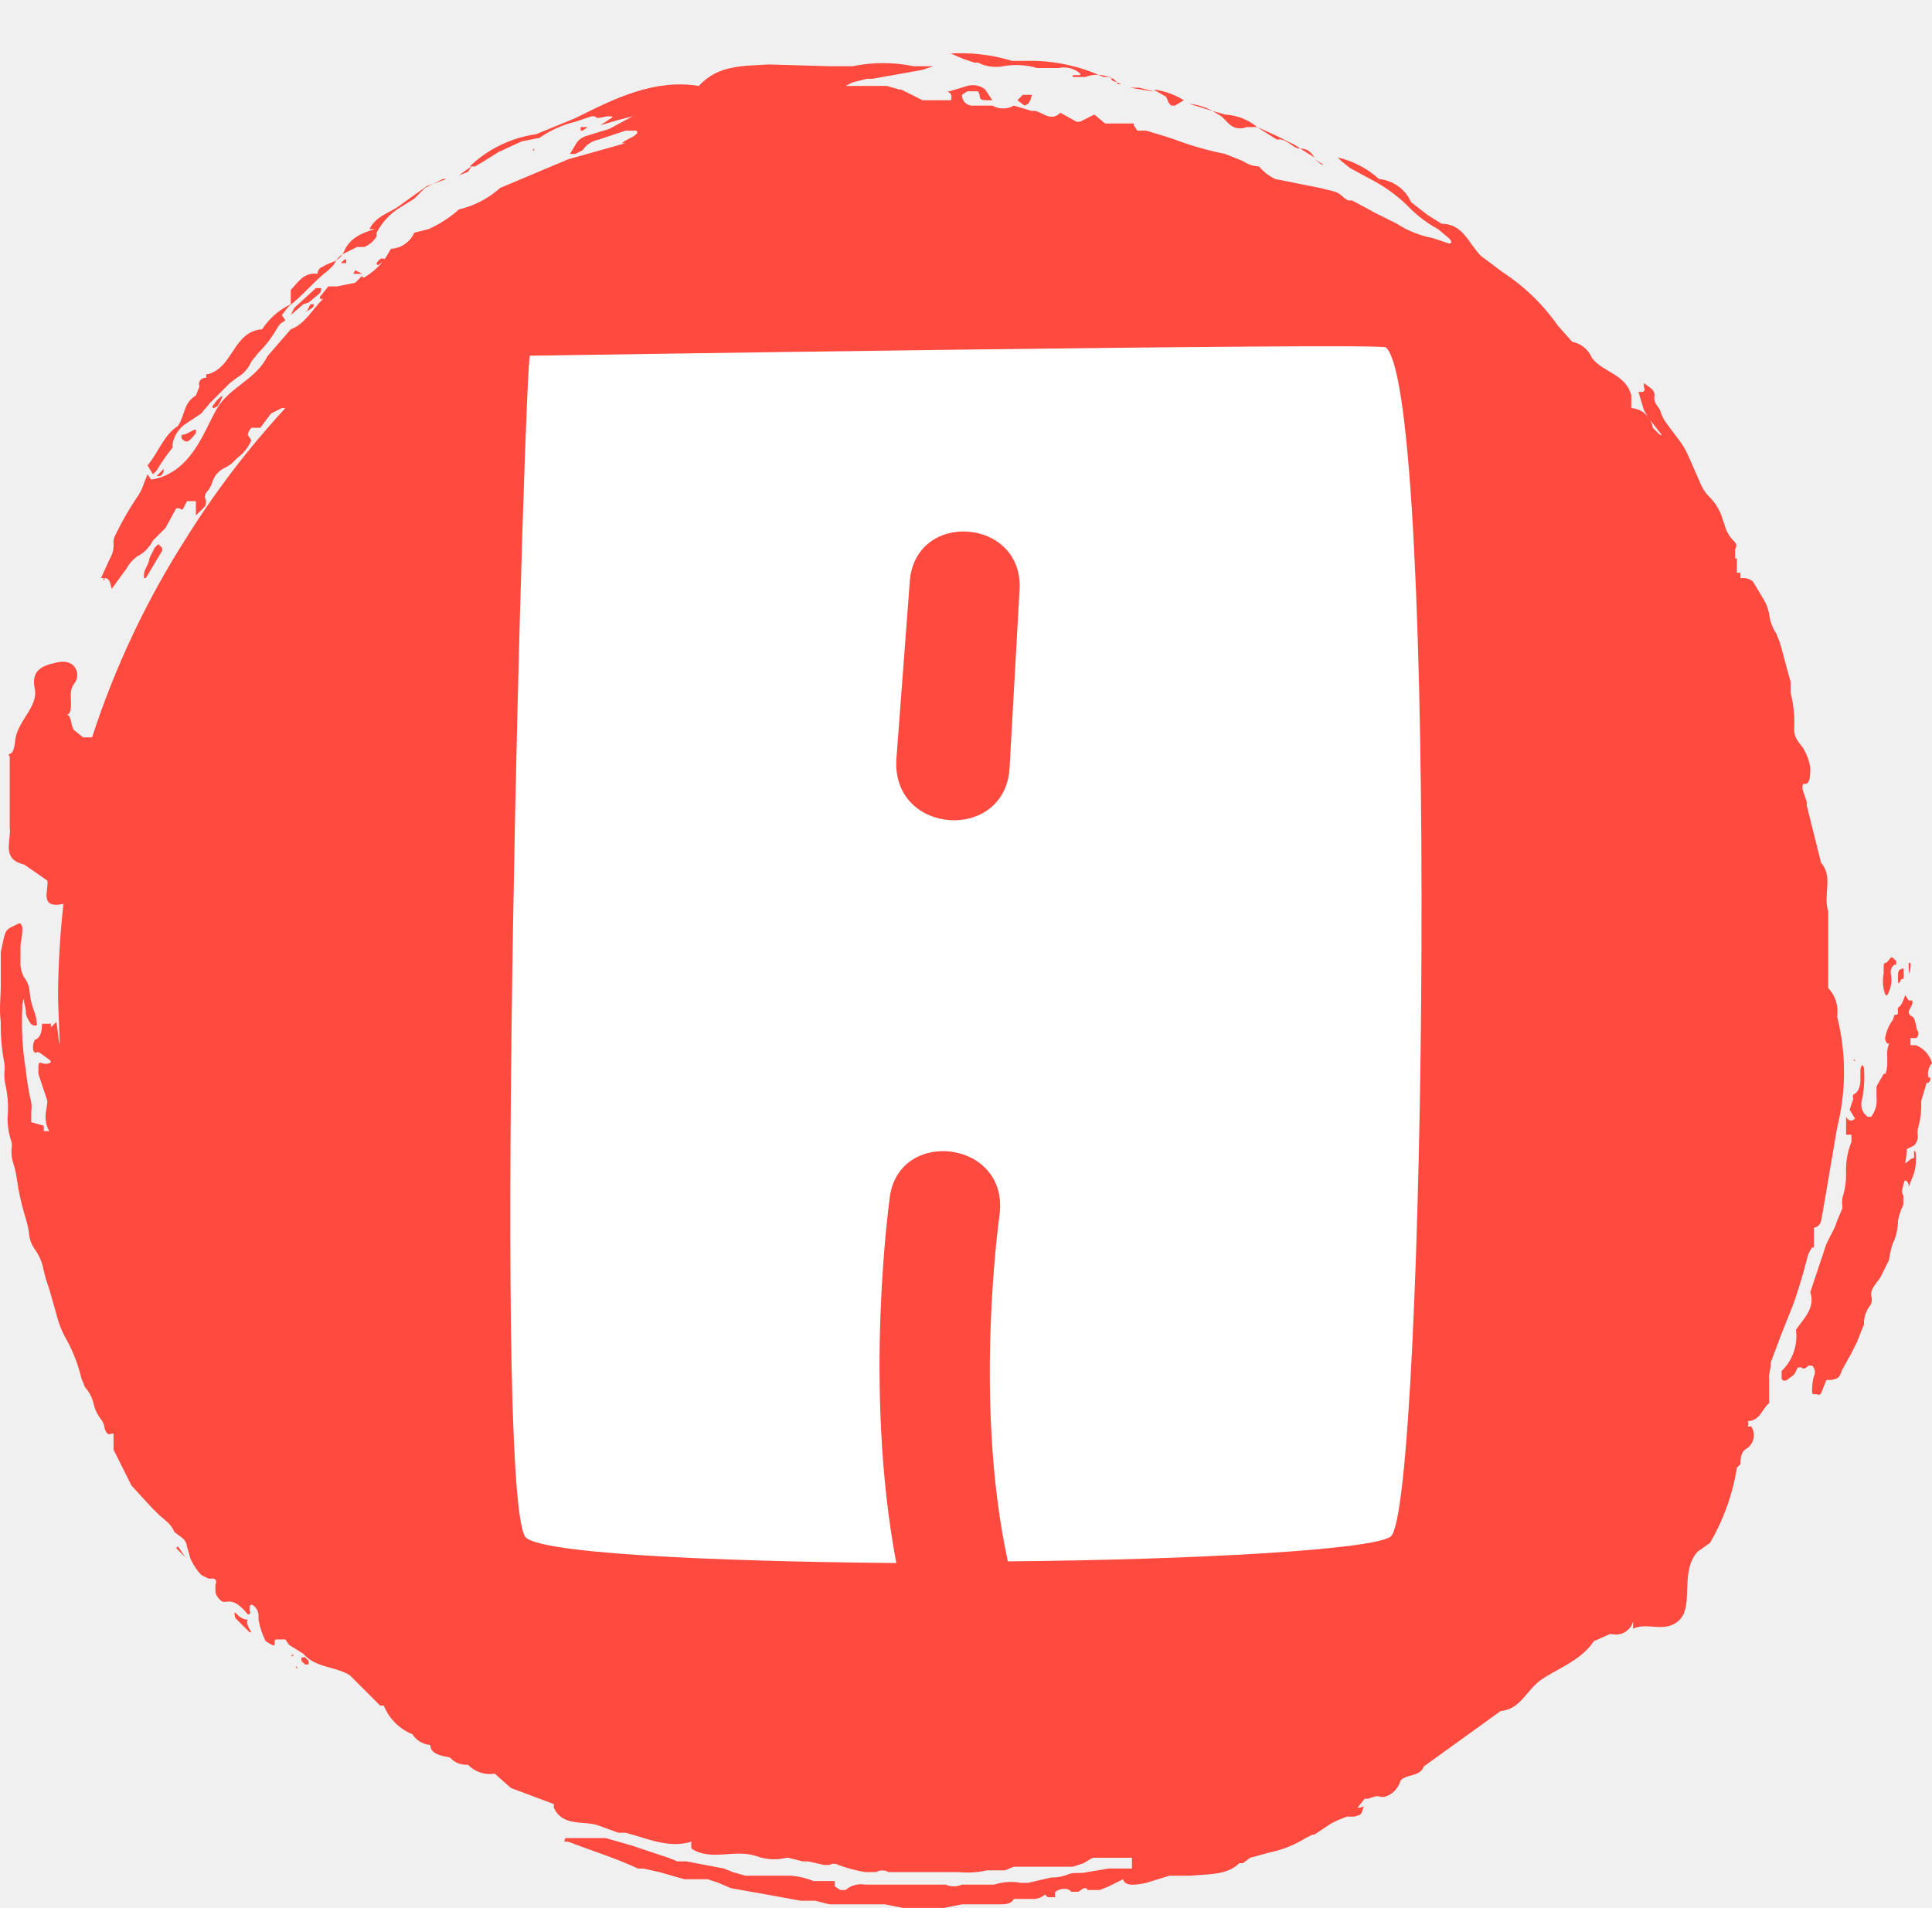
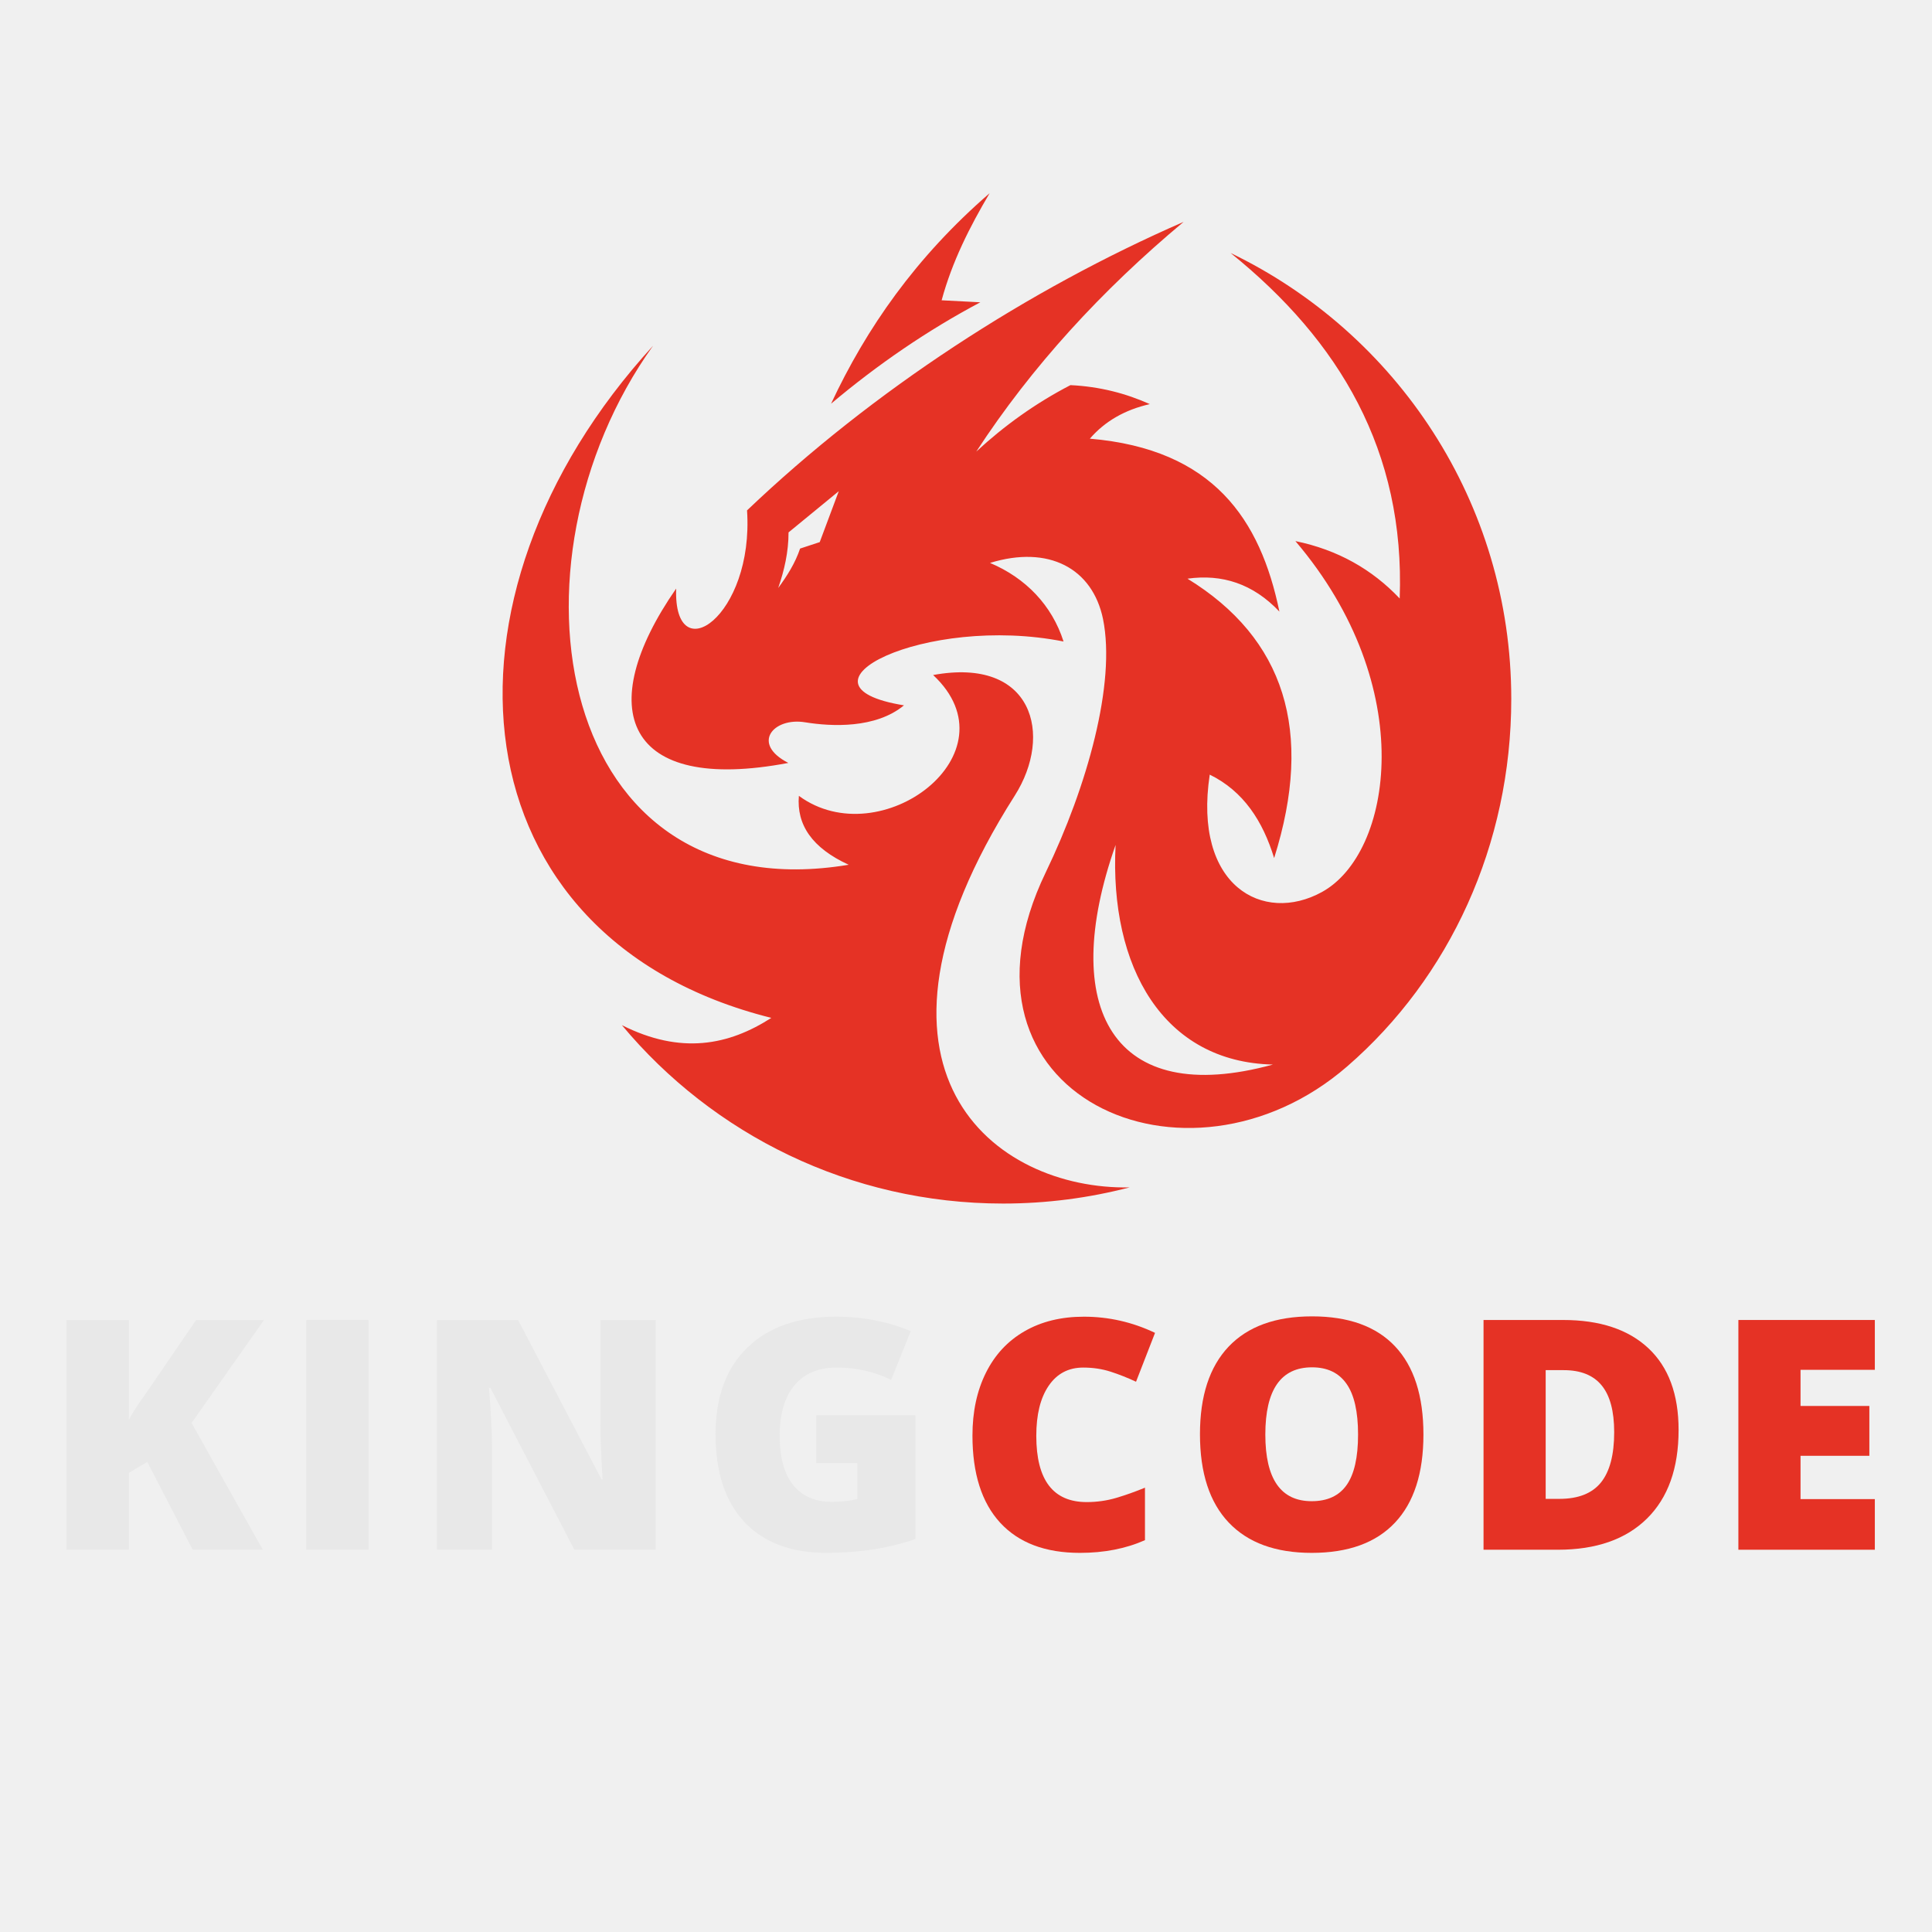
- <svg xmlns="http://www.w3.org/2000/svg" width="308.761" height="304.916" viewBox="0 0 106.008 104.687" class="css-1j8o68f" version="1.1" id="svg23">
-   <defs id="SvgjsDefs2684" />
-   <g id="SvgjsG2685" featurekey="rootContainer" transform="matrix(0.9820593,0,0,0.9820593,-0.05456052,0)" fill="#ff4a3f">
-     <g id="g17">
-       <path d="M19.8 15.3h.5l-.4-.2zm.5.1zm.8-.7c0 .1 0 .1.1.1l.4-.3c-.2-.1-.3-.1-.5.2zm.4-.2zm-4.1 2.3zm-.2.6l.3-.2c.1-.1.1-.2.1-.2h-.2l-.2.4c-.1-.1-.1 0 0 0zm2.2-2.9h-.1l-.2.2h.3zm-2.1 2.4l.6-.5c.1-.1.1-.2.1-.3h-.3l-1.2 1.1-.2.4.7-.6zm-1.1.8z" id="path3" />
-       <path d="M9.7 25v-.2a1.7 1.7 0 0 1 .7-1.1l.9-.6.5-.6.7-.7.4-.4.4-.3a1.9 1.9 0 0 0 .8-.9l.4-.5a5.9 5.9 0 0 0 1-1.3l.2-.3.3-.2-.2-.3.4-.5c.8-.6 1.4-1.4 2.2-2l.3-.3a1.4 1.4 0 0 1 .5-.6l.8-.4h.4a1.4 1.4 0 0 0 .7-.6V13a3.5 3.5 0 0 1 1.3-1.4l.8-.5.2-.2.4-.4 1-.5h.2l-1.1.4-1.4 1c-.6.5-1.4.6-1.8 1.4h.3c-.7.2-1.4.5-1.7 1.2s-.8.6-1.2.9a.4.4 0 0 0-.3.4c-.8-.1-1.1.5-1.5.9v.8a3.9 3.9 0 0 0-1.6 1.4c-1.6.1-1.6 2.1-3 2.5h-.1a.2.2 0 0 0 0 .2c-.3 0-.5.2-.4.5l-.2.5c-.7.4-.6 1.1-1 1.7-.8.5-1.1 1.5-1.7 2.2l.3.5.2-.2a11.6 11.6 0 0 1 .9-1.3zM53.9 3.3l.6.2h.2a2.2 2.2 0 0 0 1.4.2 4.1 4.1 0 0 1 1.9.1h1.2a1.4 1.4 0 0 1 1.2.3.1.1 0 0 1 0 .1H60a.1.1 0 0 0 0 .1h.7a1.8 1.8 0 0 1 1.3 0c.2 0 .1.1.2.2l.5.2h-.2c-.2-.4-.5-.4-.8-.4a9.7 9.7 0 0 0-4.3-.9h-.8A9.8 9.8 0 0 0 53 3h.2zm7.3 3.1zM50.3 4.7zm10.9 1.7h.2-.2zM19 14.7zm32.1-10zm17.6 2.2a.9.9 0 0 0 1 .2h.6a3.1 3.1 0 0 0-1.8-.7l-.7-.2.5.3zm-3.4-1.3c0 .1.1.2.2.3h.2l.5-.3a4.2 4.2 0 0 0-1.7-.6l.7.4zm7.4 2.7l.8.5c-.2-.3-.4-.5-.8-.5z" id="path5" />
-       <path d="M99 76.1l.6-1.6.6-1.5c.2-.5.6-1.8.8-2.6a1.7 1.7 0 0 1 .3-.7h.1v-1.1c.5-.1.4-.6.5-.9l.8-4.7a12.7 12.7 0 0 0 0-6.2 1.9 1.9 0 0 0-.5-1.6v-4.3c-.3-.9.3-1.9-.4-2.7L101 45a.4.4 0 0 0 0-.2l-.2-.6a.5.5 0 0 1 0-.4h.1c.3 0 .3-.5.3-.9a3 3 0 0 0-.4-1.1l-.3-.4a1.1 1.1 0 0 1-.2-.7 6.7 6.7 0 0 0-.2-2v-.6c-.2-.7-.4-1.5-.6-2.2l-.2-.5a2.5 2.5 0 0 1-.4-1.1 2.5 2.5 0 0 0-.3-.8l-.6-1a.8.8 0 0 0-.6-.2h-.1V32h-.2v-.8H97V31a.4.4 0 0 0 0-.1v-.2c.1-.2.1-.3-.1-.5a1.8 1.8 0 0 1-.4-.6l-.2-.6a2.9 2.9 0 0 0-.7-1.2 2.2 2.2 0 0 1-.5-.7l-.7-1.6a4.3 4.3 0 0 0-.6-1l-.6-.8a2.4 2.4 0 0 1-.4-.8l-.2-.3a.6.6 0 0 1-.1-.5.5.5 0 0 0-.2-.4l-.4-.3v.2c.1.2 0 .3-.1.3h-.2l.3 1 .3.5.7.9h-.1l-.2-.2-.2-.2a1.3 1.3 0 0 0-1.2-1.1v-.7c-.3-1.2-1.6-1.3-2.2-2.1a1.5 1.5 0 0 0-1.1-.9l-.8-.9a11.3 11.3 0 0 0-3.1-3l-.8-.6-.4-.3c-.7-.7-1-1.8-2.2-1.8l-.8-.5-.9-.7a2.2 2.2 0 0 0-1.8-1.3 5.1 5.1 0 0 0-2.3-1.2l.2.2.5.4 1.3.7a8.5 8.5 0 0 1 2.1 1.6 6.8 6.8 0 0 0 1.5 1.1l.6.5c.1.1.2.2.1.3H81l-.9-.3a5.6 5.6 0 0 1-2-.8l-1.2-.6-1.3-.7h-.2c-.3-.1-.4-.4-.8-.5l-.8-.2-2.5-.5a2.6 2.6 0 0 1-.9-.7 1.7 1.7 0 0 1-.9-.3l-1-.4a18.1 18.1 0 0 1-2.8-.8l-.6-.2-1-.3h-.5l-.2-.3v-.1h-1.6l-.6-.5-.4.2-.4.2h-.2l-.9-.5c-.6.6-1.1-.2-1.6-.1l-1-.3a1.2 1.2 0 0 1-1.2 0h-1.2a.6.6 0 0 1-.5-.6l.3-.2h.6a.7.7 0 0 1 .1.3c0 .2.2.2.5.2h.2l-.4-.6a1.1 1.1 0 0 0-1-.2l-1 .3H53c.3.2.2.3.2.5h-1.6l-.4-.2-.8-.4h-.1l-.7-.2h-2.3l.4-.2.8-.2h.3l1.7-.3 1.1-.2.6-.2h-1.1a8.4 8.4 0 0 0-3.4 0h-1.3L43 3.6c-1.4.1-2.8 0-3.9 1.2-2.5-.4-4.7.7-6.9 1.8l-2.2.9a6.7 6.7 0 0 0-3.7 1.8h.3l.5-.3.8-.5 1.3-.6 1-.2a6 6 0 0 1 2-.9l.9-.3h.2c.1.2.5 0 .7 0h.2c.1 0 .1.1 0 .1l-.6.4 1-.3.8-.2-1.3.7-1.3.4a1 1 0 0 0-.6.5l-.3.5h.3l.4-.2a1.4 1.4 0 0 1 .9-.6l1.5-.5h.5a.1.1 0 0 1 .1.2c-.2.2-.6.3-.8.5h.2l-3.2.9-3.8 1.6a5.2 5.2 0 0 1-2.3 1.2 6.6 6.6 0 0 1-1.7 1.1l-.8.2a1.5 1.5 0 0 1-1.3.9l-.3.5a3.7 3.7 0 0 1-1.2 1.1h-.1v-.1l-.2.2-.2.2-1 .2h-.5l-.4.5c-.1.1-.1.2 0 .2h.1c-.6.6-1 1.4-1.8 1.7L15 19.9c-.6 1.2-1.8 1.6-2.6 2.6s-1.4 3.9-3.9 4.3l-.2-.3-.2.5a2.7 2.7 0 0 1-.4.8 16.9 16.9 0 0 0-1.2 2.1.8.8 0 0 0-.1.5 1.4 1.4 0 0 1-.2.8l-.5 1.1h.2c.3 0 .3.3.4.6l.8-1.1a2.2 2.2 0 0 1 .6-.7 2 2 0 0 0 .9-.9l.3-.3.4-.4.6-1.1h.2c.1.1.1.1.2 0l.2-.4h.5v.8l.5-.5a.5.5 0 0 0 0-.5.4.4 0 0 1 .1-.3 1.5 1.5 0 0 0 .3-.5 1.3 1.3 0 0 1 .8-.9l.3-.2.3-.3a2.4 2.4 0 0 0 .8-1l-.2-.3c0-.1.1-.3.2-.4h.5l.6-.8.6-.3h.2a48.8 48.8 0 0 0-5.5 7.2h-.1.1a48.4 48.4 0 0 0-5.3 11.2h-.5l-.5-.4c-.2-.2-.1-.7-.4-.9h.1c.3-.5-.1-1.2.3-1.7s.1-1.4-.9-1.2-1.5.5-1.3 1.5-1 1.8-1.1 2.9-.5.5-.3.9v3.9c.1.8-.5 1.8.8 2.1l1.3.9c.1.5-.5 1.6.9 1.3a49.2 49.2 0 0 0-.3 5c0 1.1.1 2.2.1 3.3v-.4c-.1-.4-.1-.8-.2-1.3l-.3.3v-.2h-.5c0 .5-.1.8-.4.9a.9.9 0 0 0-.1.5c0 .1.1.3.2.2s.4.2.7.4-.2.3-.4.2-.2.1-.2.3v.3l.5 1.5c0 .3-.1.6-.1.9a1.7 1.7 0 0 0 .2.8h-.3v-.3l-.7-.2v-.6a1.5 1.5 0 0 0 0-.5 14.6 14.6 0 0 1-.3-1.8 16.6 16.6 0 0 1-.2-3.5.9.9 0 0 1 .1-.5v.2a2.9 2.9 0 0 1 .1.5.8.8 0 0 0 .1.4c.1.2.2.4.4.4s.1-.1.1-.2a2.1 2.1 0 0 0-.1-.5 4.2 4.2 0 0 1-.3-1.3 1.5 1.5 0 0 0-.3-.7 1.6 1.6 0 0 1-.2-.9v-.8c0-.3.1-.6.1-.9a.5.5 0 0 0-.1-.4h-.1c-.8.4-.7.2-1 1.6V55c0 .7-.1 1.4 0 2.1a10.8 10.8 0 0 0 .2 2.3 1.8 1.8 0 0 1 0 .5 3.1 3.1 0 0 0 .1.9 5.9 5.9 0 0 1 .1 1.3 3.9 3.9 0 0 0 .2 1.7 1.2 1.2 0 0 1 0 .4 2.1 2.1 0 0 0 .1.8 4.9 4.9 0 0 1 .2.9 14 14 0 0 0 .5 2.2 5 5 0 0 1 .2 1 1.7 1.7 0 0 0 .3.7 2.9 2.9 0 0 1 .5 1.2 8.5 8.5 0 0 0 .3 1l.4 1.4a5.4 5.4 0 0 0 .6 1.5 8.5 8.5 0 0 1 .8 2.1l.2.5a2.1 2.1 0 0 1 .5 1 2.1 2.1 0 0 0 .4.8 1 1 0 0 1 .2.5c.1.3.2.4.4.3h.1v.9l.5 1 .5 1 1.1 1.2.4.4c.3.3.7.5.9 1l.4.3a.7.7 0 0 1 .3.5l.2.7a3.3 3.3 0 0 0 .6.9l.4.2h.3a.2.2 0 0 1 .1.3 2.5 2.5 0 0 0 0 .5.9.9 0 0 0 .4.5h.2c.4-.1.8.2 1.2.7h.1c0-.1.1-.1 0-.2v-.2c0-.1.1-.2.2-.1a.7.7 0 0 1 .3.6v.2a4.3 4.3 0 0 0 .4 1.2c.5.3.5.3.5.1s0-.2.2-.2h.4l.2.3.8.5c.7.8 1.8.7 2.6 1.2l1.7 1.7h.2a2.9 2.9 0 0 0 1.6 1.6 1.3 1.3 0 0 0 1 .6c0 .5.6.6 1.1.7a1.2 1.2 0 0 0 .8.4h.2a1.7 1.7 0 0 0 1.5.5l.9.8 2.4.9v.2c.5 1.1 1.7.7 2.5 1l1.1.4h.4c1.2.3 2.4.9 3.7.5a.7.7 0 0 0 0 .4c1.1.7 2.4 0 3.6.4a2.9 2.9 0 0 0 1.7.1h.1l.8.2h.3l.9.2h.3a.5.5 0 0 1 .5 0 7.9 7.9 0 0 0 1.5.4h.6a.7.7 0 0 1 .7 0h3.9a5 5 0 0 0 1.6-.1h1l.5-.2H60l.6-.2.5-.3h2.2v.6H62l-1.2.2c-.4.1-.7 0-1 .1a2.4 2.4 0 0 1-1 .2l-1.3.3h-.4a3.1 3.1 0 0 0-1.5.1h-1.8a1.1 1.1 0 0 1-.9 0h-4.5a1.3 1.3 0 0 0-1.1.3H47l-.3-.2v-.3h-1.2a4.1 4.1 0 0 0-1.3-.3h-2.5l-.7-.2-.5-.2-2.1-.4h-.5l-.5-.2-2.1-.7-1.4-.4h-2.2c-.1 0-.1.1-.1.2h.2c1.3.5 2.6.9 3.9 1.5h.3l.9.2 1.4.4h1.3l.6.2.7.3 1.7.3 1.1.2 1.1.2h.8l.8.2h3.1l1 .2h2.3l1-.2H56c.4 0 .6-.1.7-.3h1a1 1 0 0 0 .8-.3c-.1.1 0 .1.1.2h.4v-.2c0-.1 0-.1.2-.2s.6-.1.7.1h.4l.3-.2c.2 0 .2 0 .2.1h.7l.5-.2.8-.4c.1.3.4.4 1.3.2l1.3-.4h1.2c.9-.1 2 0 2.7-.7h.2l.4-.3 1.1-.3a6.1 6.1 0 0 0 2-.8l.4-.2h.1l.9-.6.4-.2.5-.2h.4c.4-.1.4-.1.5-.4s0-.1-.2-.1h-.1l.4-.5h.2c.3-.1.5-.2.7-.1h.2a1.3 1.3 0 0 0 .9-.9c.3-.4 1.1-.2 1.3-.8l4.3-3.1c1.1-.1 1.4-1.1 2.2-1.7s2.3-1.1 3-2.2l.9-.4h.1a1 1 0 0 0 1.2-.7v.4c.8-.4 1.8.3 2.6-.5s0-2.7 1-3.8l.7-.5a12.1 12.1 0 0 0 1.5-4.2l.2-.2c0-.3 0-.7.4-.9a.9.9 0 0 0 .2-1.2h-.2a.3.3 0 0 0 0-.3c.7 0 .8-.7 1.2-1V77a.5.5 0 0 1 0-.2 3.8 3.8 0 0 0 .1-.7zM5.9 32.2z" id="path7" />
-       <path d="M26.4 9.3l-.3.2-.4.3.5-.2zm6.1-2h.1l.3-.2h-.4zm-2.6 1l-.1.1h.1v-.1zm-1.5 1.4zm1.3-.2zm-6.3 3.1zM9.2 26.2l-.4.4H9a.4.4 0 0 0 .2-.4zm3-3.5a2.1 2.1 0 0 0 .3-.6 1.5 1.5 0 0 0-.5.5c-.1.1-.1.2 0 .2zM11 24.2V24c-.2 0-.5.3-.8.3v.2c.3.3.4.2.8-.3zm3 66.2zM73.9 9.2h.1l-.5-.3zm-2.5-1.4c.5-.1.8.4 1.2.5h.1l-.3-.2-1-.5-1.1-.5.3.2zM52.8 3.1zm11.7 2h-.1l-1.2-.2h.5zm2 .7l1.3.4a3.3 3.3 0 0 0-1.3-.4zm-9 0a1 1 0 0 0 .2-.5h-.5l-.3.3.4.3zm9 1.6zM49.9 4.2zm2.9.7zM48.5 4zm13.8 2.1a.5.5 0 0 0 0 .1zm44.8 52.3h-.3V58h.3c.1 0 .2-.3.1-.4s-.1-.7-.3-.8a.3.3 0 0 1-.2-.3l.2-.4a.4.4 0 0 0 0-.2h-.2l-.2-.3c-.1.3-.2.6-.4.7a.5.5 0 0 0 0 .2c0 .1 0 .2-.1.2h-.1a1.1 1.1 0 0 1-.1.3 2.3 2.3 0 0 0-.4.9.4.4 0 0 0 .1.4h.1a1.7 1.7 0 0 0-.1.8v.4a1.8 1.8 0 0 1-.1.5h-.1l-.4.7v.6a1.5 1.5 0 0 1-.3 1.1h-.2l-.2-.2a.9.9 0 0 1-.1-.8 6.5 6.5 0 0 0 .1-1.7c0-.1-.1-.2-.1-.2a.5.5 0 0 0-.1.3v.6c0 .2-.1.6-.3.7s-.1.2-.1.3l-.2.6.3.5c-.2.2-.4.1-.5-.1v1h.3v.4a4.2 4.2 0 0 0-.3 1.4 3.3 3.3 0 0 0 0 .4 4 4 0 0 1-.2 1.3 2 2 0 0 0 0 .6l-.3.7a3.2 3.2 0 0 1-.3.7l-.3.6-.9 2.7c.3.9-.4 1.5-.8 2.1a2.7 2.7 0 0 1-.8 2.3v.4c0 .1.1.2.3.1l.4-.3.2-.4h.2c.1.1.2.1.4-.1h.2a.5.5 0 0 1 .1.6 2.9 2.9 0 0 0-.1.8c0 .1 0 .2.1.2h.2c.1.1.2 0 .3-.3l.2-.5h.3c.4-.1.4-.1.6-.6l.5-.9.3-.6.4-1a1.6 1.6 0 0 1 .3-1 .6.6 0 0 0 .1-.6c0-.2 0-.3.2-.6l.3-.4.5-1a4.7 4.7 0 0 1 .2-.9 3 3 0 0 0 .3-1.3 3.8 3.8 0 0 1 .3-.9v-.5c-.1-.2-.1-.2 0-.6s.1-.2.2-.2a.4.4 0 0 1 .1.3l.2-.5a2.3 2.3 0 0 0 .2-.9v-.3c0-.1 0-.3-.1-.3v.4c-.2 0-.3.2-.5.3a6.4 6.4 0 0 0 .1-.8l.4-.2a.7.7 0 0 0 .2-.6 1.4 1.4 0 0 1 0-.3 4.8 4.8 0 0 0 .2-1.4v-.2l.3-1h.1a.3.3 0 0 0 .1-.3h-.1a.9.9 0 0 1 .2-.8 1.5 1.5 0 0 0-.9-1zm-1.2 7.8zm-.2-9.9zm0 0zM9.1 30.8a.3.3 0 0 0 0-.2l-.2-.2-.2.2-.3.6c0 .3-.3.6-.3.9v.2h.1zm96.3 24.8h.1a1.7 1.7 0 0 0 .2-1.2.5.5 0 0 1 .2-.5h.1v-.2l-.2-.2h-.1c-.1.1-.2.3-.3.3s-.1.1-.1.3v.3a2.2 2.2 0 0 0 .1 1.2zM13.2 90.1c-.1 0 0 .2 0 .3l.8.8h.1c-.2-.3-.3-.6-.2-.7a.9.9 0 0 1-.5-.2zm.8.3zm92.3-35.7h.1a2 2 0 0 0 0-.6c-.3.1-.3.1-.3.6s.1.1.2 0z" id="path9" />
-       <path d="M106.7 62a.6.6 0 0 0 .1-.5c0-.1-.1-.2-.1-.1h-.2v.2c0 .4.1.5.2.4zm.1-8.2h-.1v.6a1 1 0 0 0 .1-.6zM17.1 92.6h-.2v.2l.2.2h.2v-.2zm86.6-33.3c0-.1 0-.1-.1-.1zM9.9 86.5l.5.5-.4-.6z" id="path11" />
-       <circle cx="10.5" cy="87.1" transform="rotate(-24.8 10.4 87.159)" id="circle13" />
-       <path d="M9.7 30.1h-.1v.2-.2h.1zm83.2-6.6l-.2-.3h-.1zm-14.7 77.1zM5.9 32.2zm-.1.2a.3.3 0 0 0 .1-.2v.2zm1.9-4.9zM61.5 2.4zm42.8 58.2v.1-.1zM16.4 92.5h-.1c.1.1.2 0 .1-.1zm.2.7h.1l-.1-.1v.1zm73.9-71.3zm15.2 34.4zM14.6 91.7zm92.1-37zm-.8 11.4zM34.6 0z" id="path15" />
+ <svg xmlns="http://www.w3.org/2000/svg" width="500" zoomAndPan="magnify" viewBox="0 0 375 375" height="500" preserveAspectRatio="xMidYMid meet" version="1.0">
+   <defs>
+     <g />
+     <clipPath id="c59ab5aa3c">
+       <path d="M 97 37.5 L 293.336 37.5 L 293.336 234 L 97 234 Z M 97 37.5 " clip-rule="nonzero" />
+     </clipPath>
+   </defs>
+   <g clip-path="url(#c59ab5aa3c)">
+     <path fill="#e53225" d="M 214.098 120.164 C 216.613 132.594 211.07 152.555 202.973 169.336 C 182.102 212.59 230.367 234 261.5 206.98 C 281.348 189.766 293.336 163.965 293.336 135.652 C 293.336 97.535 271.09 64.637 238.859 49.105 C 260.004 66.164 272.738 87.574 271.68 116.164 C 266.332 110.516 259.652 106.711 251.438 105.027 C 275.57 133.379 270.223 165.652 256.586 173.141 C 245.188 179.414 231.547 172.004 234.809 150.355 C 241.375 153.574 245.109 159.375 247.309 166.551 C 255.09 141.887 249.312 123.887 230.488 112.32 C 237.207 111.379 243.223 113.301 248.332 118.711 C 244.637 100.832 235.52 87.184 211.543 85.145 C 214.449 81.773 218.34 79.539 223.176 78.438 C 218.539 76.359 213.469 75.027 207.77 74.754 C 200.969 78.281 194.918 82.637 189.492 87.656 C 200.262 71.145 213.82 56.363 229.738 43.066 C 199.594 56.203 169.523 75.695 145 99.066 C 146.375 119.652 130.691 130.359 131.242 114.242 C 115.008 137.613 121.258 154.121 153.016 148.082 C 145.707 144.355 150.109 139.18 156.281 140.199 C 161.352 141.023 169.957 141.457 175.461 136.906 C 151.758 133.062 179.625 119.184 206.434 124.516 C 204.191 117.496 199.121 112.203 192.164 109.262 C 203.523 105.77 212.055 110.281 214.098 120.164 Z M 247.074 206.629 C 225.809 206.16 215.316 187.727 216.535 164.004 C 205.41 195.609 215.906 215.176 247.074 206.629 Z M 155.297 106.477 C 154.352 109.301 152.781 111.77 151.051 114.125 C 152.23 110.711 153.055 107.145 153.055 103.34 L 162.805 95.34 L 159.109 105.223 Z M 164.73 167.848 C 157.617 164.59 154.59 160.082 155.062 154.473 C 170.902 166.121 197.43 146.238 181.121 131.023 C 200.535 127.457 204.469 142.633 196.961 154.434 C 162.922 207.922 193.031 230.98 219.246 230.473 C 211.426 232.512 203.172 233.609 194.719 233.609 C 164.965 233.609 138.355 220.156 120.707 198.98 C 132.145 204.746 141.422 202.902 149.715 197.57 C 88.164 182.199 81.836 116.203 126.762 67.105 C 96.418 109.496 107.816 177.336 164.73 167.848 Z M 192.086 37.5 C 188.234 44.008 184.816 50.754 182.77 58.285 L 190.277 58.676 C 180.02 64.125 170.391 70.715 161.309 78.359 C 168.148 63.734 177.738 49.93 192.086 37.5 Z M 192.086 37.5 " fill-opacity="1" fill-rule="evenodd" />
+   </g>
+   <g fill="#e8e8e8" fill-opacity="1">
+     <g transform="translate(8.087977, 300.8029)">
+       <g>
+         <path d="M 42.922 0 L 29.312 0 L 20.5 -17.047 L 16.922 -14.922 L 16.922 0 L 4.812 0 L 4.812 -44.594 L 16.922 -44.594 L 16.922 -25.219 C 17.535 -26.426 18.77 -28.328 20.625 -30.922 L 29.984 -44.594 L 43.156 -44.594 L 29.094 -24.609 Z M 42.922 0 " />
+       </g>
    </g>
  </g>
-   <g id="SvgjsG2686" featurekey="nameFeature-0" transform="matrix(2.284354,0,0,2.284354,27.98006,-5.60952)" fill="#ffffff">
-     <path d="M9.6 16.48 l-0.32 4.24 c-0.08 1.8 2.6 1.96 2.72 0.2 l0.24 -4.28 c0.12 -1.76 -2.56 -1.96 -2.64 -0.16 z M0.48 11 l0 0 c0.04 0 20.48 -0.32 20.56 -0.2 c1.28 1.12 0.96 27.8 0.12 28.56 c-0.4 0.32 -4.64 0.56 -9.2 0.6 c-0.84 -3.84 -0.2 -8.32 -0.2 -8.32 c0.24 -1.8 -2.44 -2.12 -2.64 -0.4 c0 0.04 -0.64 4.52 0.16 8.76 c-4.56 -0.04 -8.68 -0.24 -8.92 -0.64 c-0.8 -1.44 0 -28.28 0.12 -28.36 z" id="path20" />
+   <g fill="#e8e8e8" fill-opacity="1">
+     <g transform="translate(54.62575, 300.8029)">
+       <g>
+         <path d="M 4.812 0 L 4.812 -44.594 L 16.922 -44.594 L 16.922 0 Z M 4.812 0 " />
+       </g>
+     </g>
+   </g>
+   <g fill="#e8e8e8" fill-opacity="1">
+     <g transform="translate(79.99608, 300.8029)">
+       <g>
+         <path d="M 47.281 0 L 31.484 0 L 15.188 -31.422 L 14.922 -31.422 C 15.305 -26.473 15.5 -22.695 15.5 -20.094 L 15.5 0 L 4.812 0 L 4.812 -44.594 L 20.562 -44.594 L 36.781 -13.609 L 36.969 -13.609 C 36.688 -18.098 36.547 -21.707 36.547 -24.438 L 36.547 -44.594 L 47.281 -44.594 Z M 47.281 0 " />
+       </g>
+     </g>
+   </g>
+   <g fill="#e8e8e8" fill-opacity="1">
+     <g transform="translate(135.7145, 300.8029)">
+       <g>
+         <path d="M 22.719 -26.109 L 41.969 -26.109 L 41.969 -2.078 C 36.738 -0.285 30.992 0.609 24.734 0.609 C 17.859 0.609 12.547 -1.379 8.797 -5.359 C 5.047 -9.348 3.172 -15.035 3.172 -22.422 C 3.172 -29.617 5.223 -35.219 9.328 -39.219 C 13.441 -43.227 19.195 -45.234 26.594 -45.234 C 29.406 -45.234 32.055 -44.969 34.547 -44.438 C 37.035 -43.914 39.207 -43.242 41.062 -42.422 L 37.25 -32.969 C 34.031 -34.562 30.5 -35.359 26.656 -35.359 C 23.133 -35.359 20.414 -34.211 18.5 -31.922 C 16.582 -29.629 15.625 -26.359 15.625 -22.109 C 15.625 -17.941 16.488 -14.766 18.219 -12.578 C 19.957 -10.391 22.469 -9.297 25.75 -9.297 C 27.531 -9.297 29.176 -9.473 30.688 -9.828 L 30.688 -16.812 L 22.719 -16.812 Z M 22.719 -26.109 " />
+       </g>
+     </g>
+   </g>
+   <g fill="#e53225" fill-opacity="1">
+     <g transform="translate(185.5816, 300.8029)">
+       <g>
+         <path d="M 24.672 -35.359 C 21.805 -35.359 19.57 -34.18 17.969 -31.828 C 16.363 -29.484 15.562 -26.242 15.562 -22.109 C 15.562 -13.535 18.82 -9.25 25.344 -9.25 C 27.32 -9.25 29.234 -9.52 31.078 -10.062 C 32.93 -10.613 34.789 -11.273 36.656 -12.047 L 36.656 -1.859 C 32.938 -0.211 28.727 0.609 24.031 0.609 C 17.301 0.609 12.141 -1.344 8.547 -5.25 C 4.961 -9.156 3.172 -14.797 3.172 -22.172 C 3.172 -26.785 4.039 -30.844 5.781 -34.344 C 7.52 -37.844 10.02 -40.531 13.281 -42.406 C 16.539 -44.289 20.379 -45.234 24.797 -45.234 C 29.617 -45.234 34.223 -44.188 38.609 -42.094 L 34.922 -32.609 C 33.273 -33.379 31.629 -34.031 29.984 -34.562 C 28.336 -35.094 26.566 -35.359 24.672 -35.359 Z M 24.672 -35.359 " />
+       </g>
+     </g>
+   </g>
+   <g fill="#e53225" fill-opacity="1">
+     <g transform="translate(229.7403, 300.8029)">
+       <g>
+         <path d="M 46.547 -22.359 C 46.547 -14.859 44.703 -9.156 41.016 -5.25 C 37.336 -1.344 31.953 0.609 24.859 0.609 C 17.859 0.609 12.492 -1.348 8.766 -5.266 C 5.035 -9.191 3.172 -14.91 3.172 -22.422 C 3.172 -29.836 5.023 -35.504 8.734 -39.422 C 12.453 -43.336 17.848 -45.297 24.922 -45.297 C 32.016 -45.297 37.391 -43.352 41.047 -39.469 C 44.711 -35.582 46.547 -29.879 46.547 -22.359 Z M 15.859 -22.359 C 15.859 -13.734 18.859 -9.422 24.859 -9.422 C 27.91 -9.422 30.172 -10.469 31.641 -12.562 C 33.117 -14.656 33.859 -17.922 33.859 -22.359 C 33.859 -26.805 33.109 -30.094 31.609 -32.219 C 30.117 -34.344 27.891 -35.406 24.922 -35.406 C 18.879 -35.406 15.859 -31.055 15.859 -22.359 Z M 15.859 -22.359 " />
+       </g>
+     </g>
+   </g>
+   <g fill="#e53225" fill-opacity="1">
+     <g transform="translate(283.1407, 300.8029)">
+       <g>
+         <path d="M 42.672 -23.25 C 42.672 -15.801 40.617 -10.062 36.516 -6.031 C 32.422 -2.008 26.664 0 19.25 0 L 4.812 0 L 4.812 -44.594 L 20.25 -44.594 C 27.406 -44.594 32.93 -42.758 36.828 -39.094 C 40.723 -35.438 42.672 -30.156 42.672 -23.25 Z M 30.172 -22.812 C 30.172 -26.906 29.359 -29.938 27.734 -31.906 C 26.117 -33.875 23.664 -34.859 20.375 -34.859 L 16.875 -34.859 L 16.875 -9.875 L 19.547 -9.875 C 23.211 -9.875 25.898 -10.938 27.609 -13.062 C 29.316 -15.188 30.172 -18.438 30.172 -22.812 Z M 30.172 -22.812 " />
+       </g>
+     </g>
+   </g>
+   <g fill="#e53225" fill-opacity="1">
+     <g transform="translate(332.6066, 300.8029)">
+       <g>
+         <path d="M 31.297 0 L 4.812 0 L 4.812 -44.594 L 31.297 -44.594 L 31.297 -34.922 L 16.875 -34.922 L 16.875 -27.906 L 30.234 -27.906 L 30.234 -18.234 L 16.875 -18.234 L 16.875 -9.828 L 31.297 -9.828 Z M 31.297 0 " />
+       </g>
+     </g>
  </g>
</svg>
